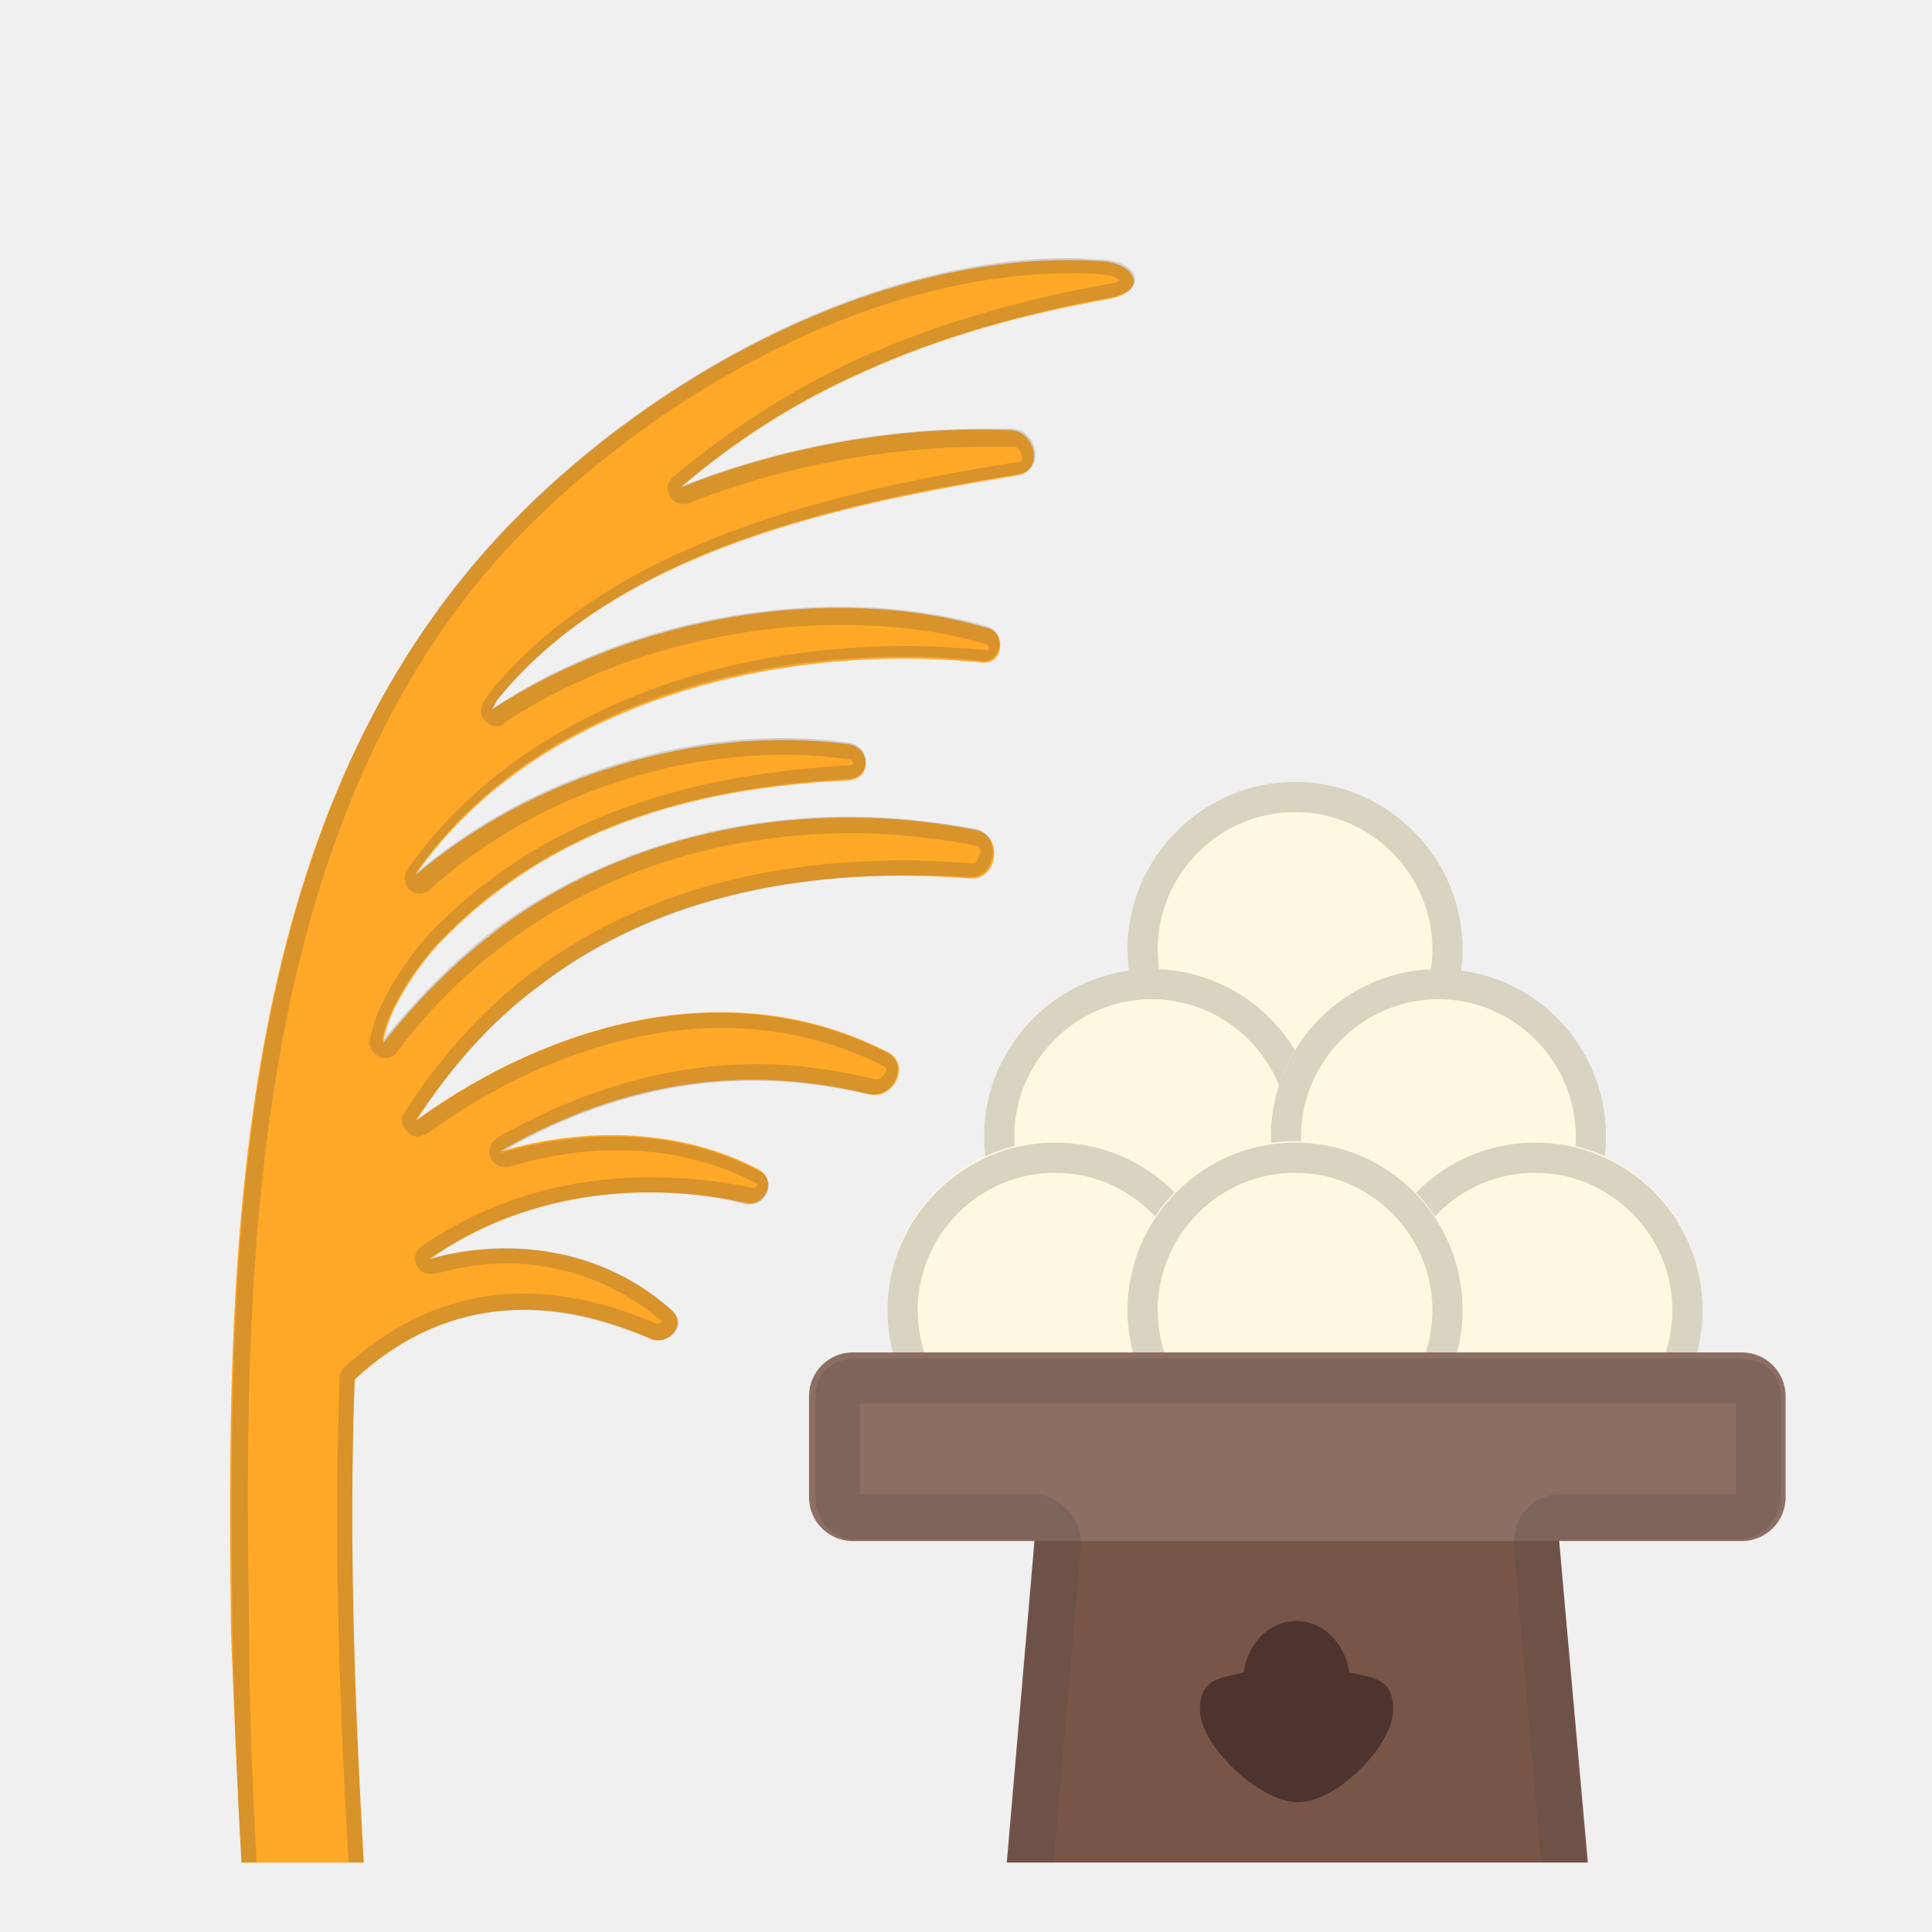
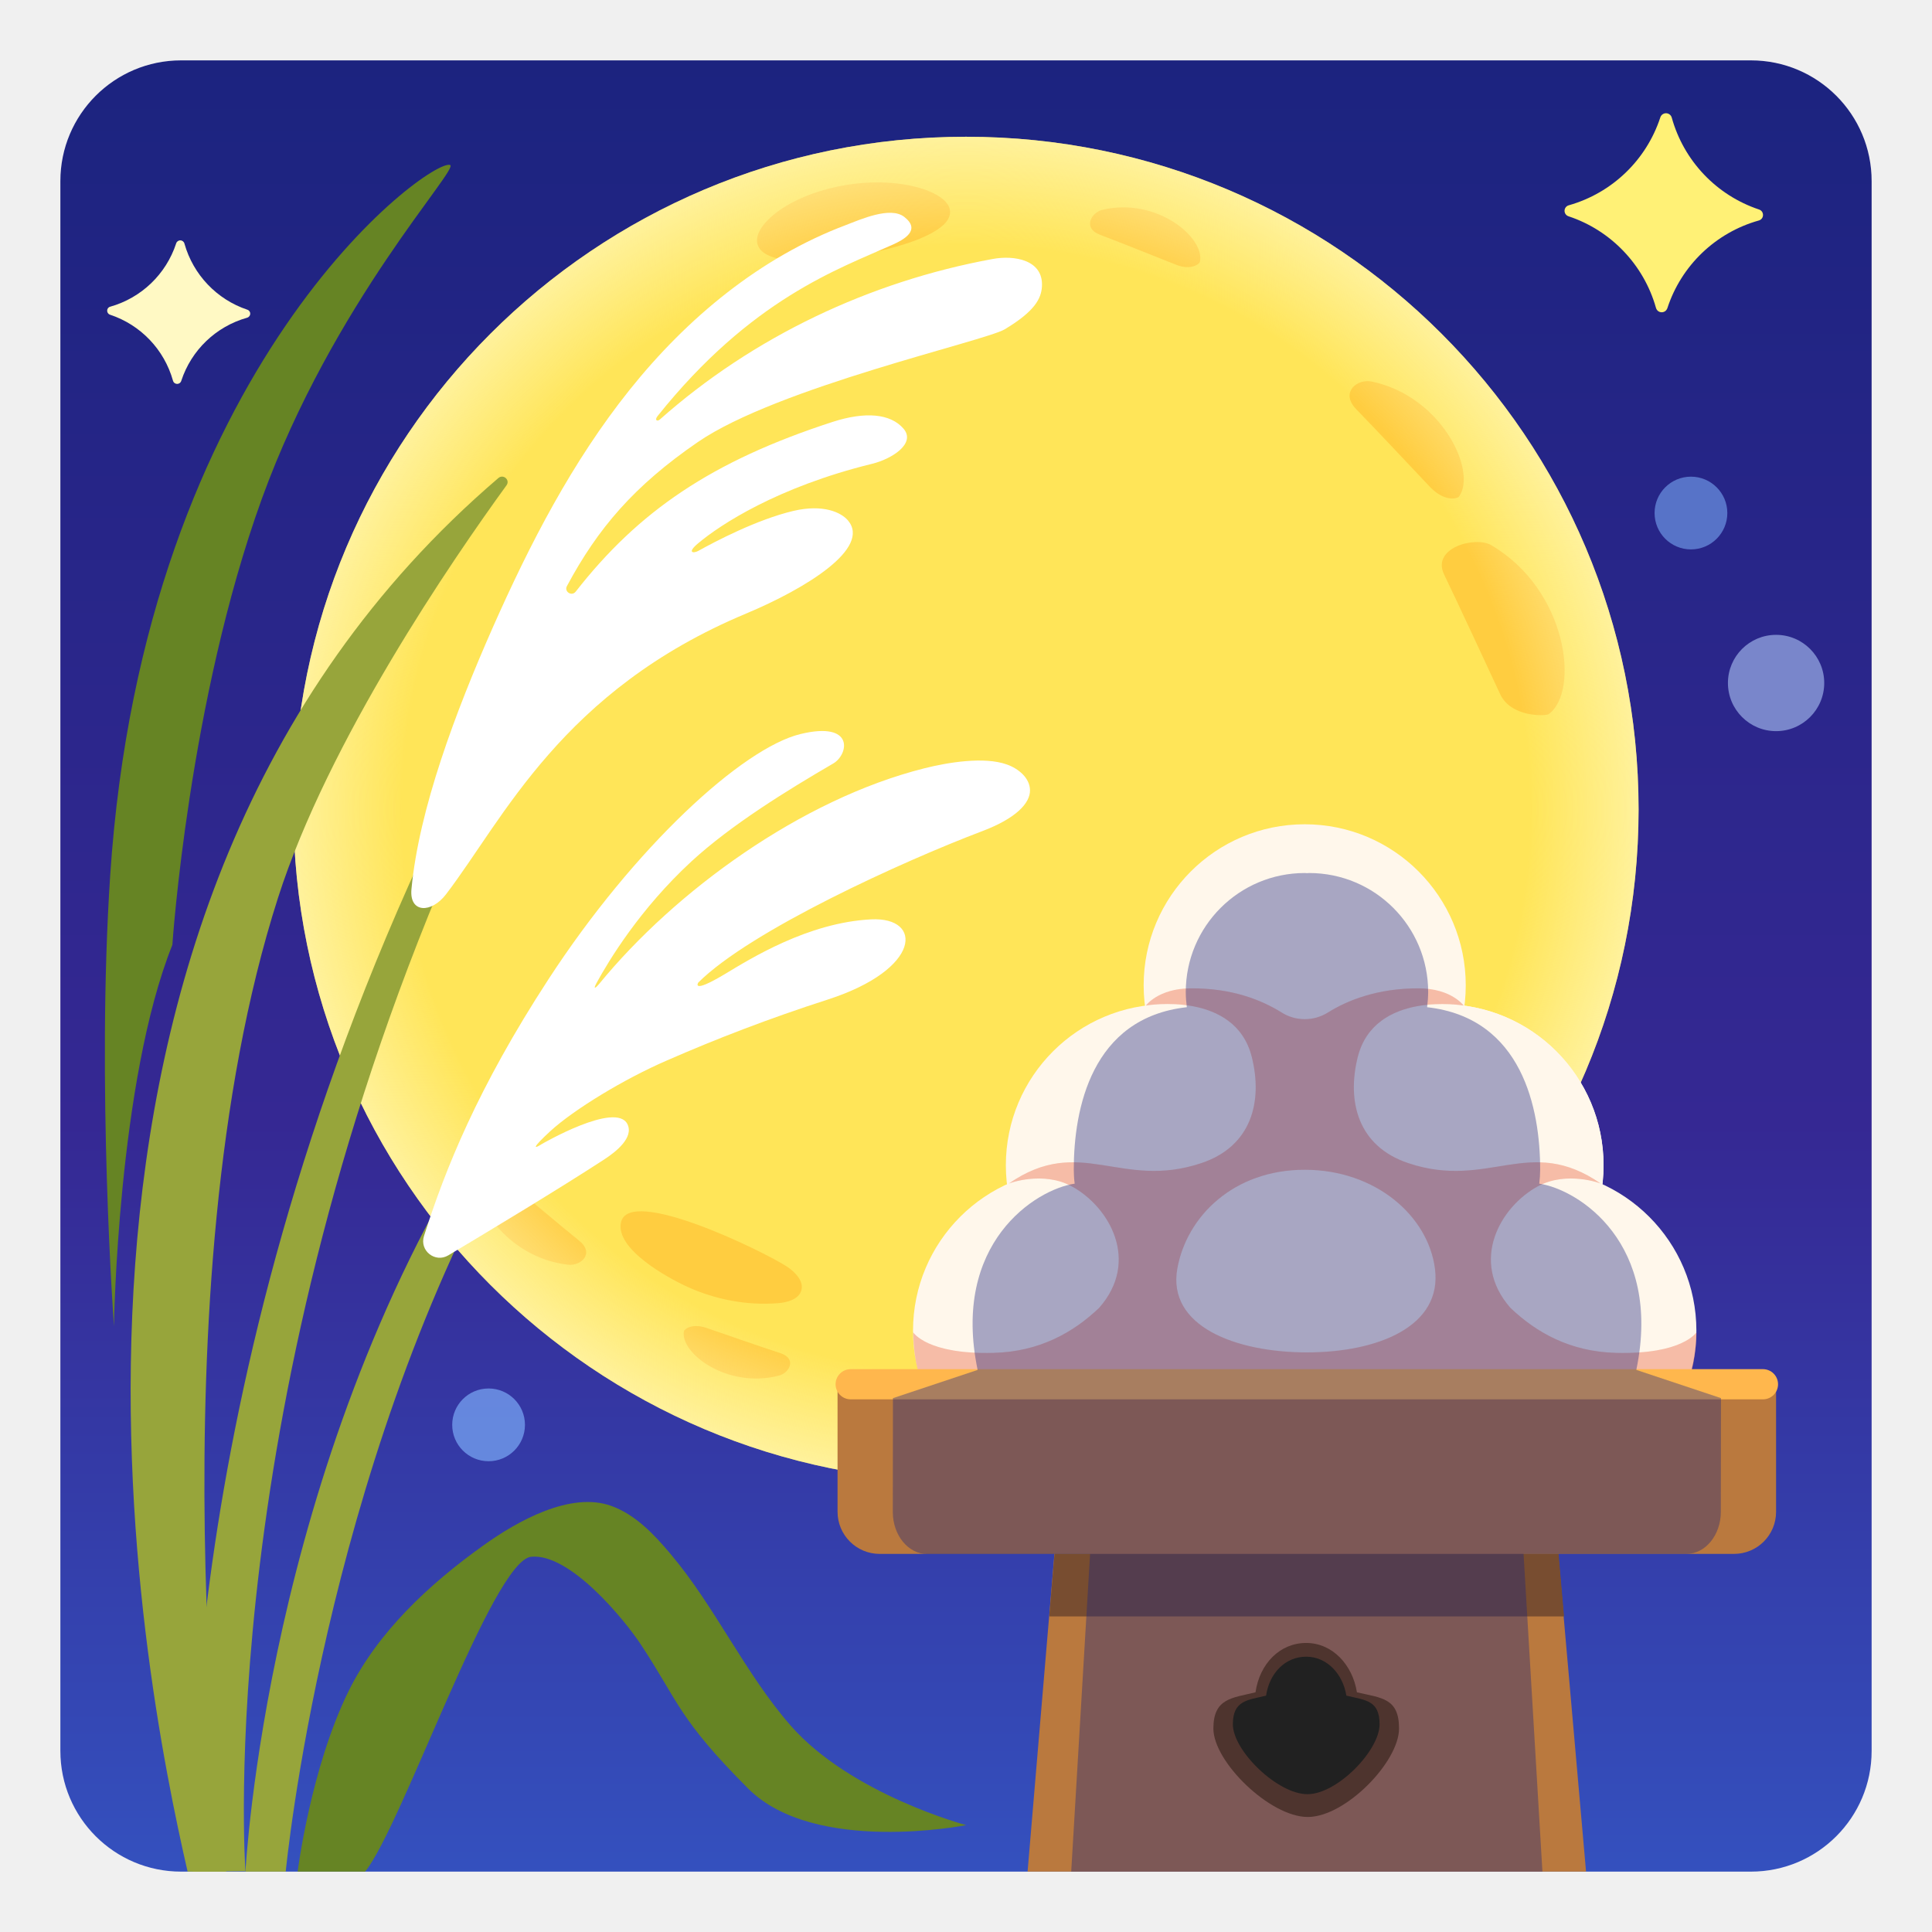
<svg xmlns="http://www.w3.org/2000/svg" viewBox="0 0 128 128" width="512px" height="512px">
-   <path fill="#795548" d="M105.2 123.4l-2.7-30.2H69.3l-2.6 30.2z" />
-   <circle cx="85.8" cy="62.9" r="11.1" fill="#fff8e1" />
-   <path d="M85.8 53.8c5 0 9.1 4.1 9.1 9.1S90.8 72 85.8 72s-9.1-4.1-9.1-9.1 4.1-9.1 9.1-9.1m0-2c-6.1 0-11.1 5-11.1 11.1S79.7 74 85.8 74s11.1-5 11.1-11.1-5-11.1-11.1-11.1z" fill="#424242" opacity=".2" />
-   <circle cx="76.3" cy="75.3" r="11.1" fill="#fff8e1" />
-   <path d="M76.3 66.2c5 0 9.1 4.1 9.1 9.1s-4.1 9.1-9.1 9.1-9.1-4.1-9.1-9.1 4.1-9.1 9.1-9.1m0-2c-6.1 0-11.1 5-11.1 11.1s5 11.1 11.1 11.1 11.1-5 11.1-11.1-5-11.1-11.1-11.1z" fill="#424242" opacity=".2" />
-   <circle cx="95.3" cy="75.3" r="11.1" fill="#fff8e1" />
-   <path d="M95.3 66.2c5 0 9.1 4.1 9.1 9.1s-4.1 9.1-9.1 9.1-9.1-4.1-9.1-9.1 4.1-9.1 9.1-9.1m0-2c-6.1 0-11.1 5-11.1 11.1s5 11.1 11.1 11.1 11.1-5 11.1-11.1-4.9-11.1-11.1-11.1z" fill="#424242" opacity=".2" />
-   <circle cx="69.9" cy="86.7" r="11.1" fill="#fff8e1" />
-   <circle cx="101.7" cy="86.7" r="11.1" fill="#fff8e1" />
-   <path d="M69.9 77.7c5 0 9.1 4.1 9.1 9.1s-4.1 9.1-9.1 9.1-9.1-4.1-9.1-9.1 4.1-9.1 9.1-9.1m0-2c-6.1 0-11.1 5-11.1 11.1s5 11.1 11.1 11.1S81 92.8 81 86.7s-5-11-11.1-11zM101.7 77.7c5 0 9.1 4.1 9.1 9.1s-4.1 9.1-9.1 9.1-9.1-4.1-9.1-9.1 4.1-9.1 9.1-9.1m0-2c-6.1 0-11.1 5-11.1 11.1s5 11.1 11.1 11.1 11.1-5 11.1-11.1c0-6.2-5-11.1-11.1-11.1z" fill="#424242" opacity=".2" />
-   <circle cx="85.8" cy="86.7" r="11.1" fill="#fff8e1" />
-   <path d="M85.8 77.7c5 0 9.1 4.1 9.1 9.1s-4.1 9.1-9.1 9.1-9.1-4.1-9.1-9.1 4.1-9.1 9.1-9.1m0-2c-6.1 0-11.1 5-11.1 11.1s5 11.1 11.1 11.1 11.1-5 11.1-11.1c0-6.2-5-11.1-11.1-11.1z" fill="#424242" opacity=".2" />
-   <path d="M115.4 102.1H56.5c-1.6 0-2.9-1.3-2.9-2.9v-6.7c0-1.6 1.3-2.9 2.9-2.9h58.9c1.6 0 2.9 1.3 2.9 2.9v6.7c0 1.6-1.3 2.9-2.9 2.9z" fill="#8d6e63" />
-   <path d="M56.8 102h11.8l-1.8 21.4h3l1.8-20.9c.1-.8-.2-1.8-.8-2.4-.6-.6-1.4-1.1-2.2-1.1H56.8c-.1 0 .2 0 .2-.1V93h58v5.9c0 .1.2.1.1.1h-11.8c-.8 0-1.6.4-2.2 1s-.8 1.6-.8 2.4l1.8 21h3l-1.8-21.4h11.8c1.7 0 2.9-1.3 2.9-3.1v-6.2c0-1.7-1.1-2.7-2.9-2.7H56.8C55 90 54 91 54 92.7v6.2c0 1.8 1 3.1 2.8 3.1z" fill="#424242" opacity=".2" />
-   <path d="M89.4 110.8c-.3-1.9-1.7-3.4-3.5-3.4s-3.2 1.4-3.5 3.4c-1.6.4-2.9.4-2.9 2.5 0 2.3 3.9 6.1 6.5 6.1s6.3-3.8 6.3-6.1c0-2.1-1.2-2.1-2.9-2.5z" fill="#4e342e" />
-   <path d="M16 123.4h8.1c-.6-10.6-1-21.4-.6-32 5.6-5.2 12.4-5.9 19.6-2.7 1.1.5 2.5-.9 1.4-1.9-4.5-4-10.5-4.9-16-3.4 6-4.2 13.7-5.3 20.9-3.7 1.3.3 2.1-1.5.9-2.2-5.1-2.7-11.4-2.9-17.2-1.2 7.4-4.3 15.6-6 24.5-3.8 1.6.4 2.8-2 1.2-2.8-10.3-5.3-22.2-2-31.2 4.5 2.2-3.4 4.8-6.4 8-8.8 8.1-6.3 18.6-8 28.7-7.2 1.8.1 2.2-2.8.4-3.2-11-2.2-23-.1-32 6.8-2.7 2.1-5.1 4.5-7.3 7.3V69c.3-2.1 2.3-5 3.7-6.5 7.2-7.5 16.5-10.3 27.1-10.8 1.6-.1 1.5-2.2 0-2.4-10-1.3-20.9 2.1-28.7 8.7 8-11.5 24.1-15.5 37.6-14.1 1.4.1 1.6-2 .3-2.3-10.3-3-23.3-.8-32.8 5.4 0-.1.1-.1.1-.2.1-.2.2-.4.3-.5 8-9.8 22.7-12.9 34.4-14.8 1.8-.3 1.2-2.9-.4-3-6.8-.3-14.7.9-21.9 3.8 3.6-3.1 7.7-5.7 12-7.6 5.2-2.4 10.8-3.9 16.4-4.9 2.6-.5 1.8-2.4-.6-2.5-15.5-1-32.6 9.2-42 20.7C15.2 57.1 15 84.6 15.3 108.1c.2 5 .4 10.1.7 15.3z" fill="#ffa726" />
-   <g opacity=".2">
-     <path d="M16 123.4h1c-.3-5.7-.5-10.7-.5-15.6-.3-21.1-.5-50.1 15.3-69.4 8.1-9.8 23.8-20.3 39.2-20.3.7 0 1.4 0 2 .1.6 0 1 .2 1.2.4-.1.1-.3.1-.7.2-6.2 1.1-11.8 2.8-16.7 5-4.3 2-8.4 4.6-12.2 7.8-.4.3-.5.9-.2 1.3.2.3.5.5.9.5.1 0 .2 0 .4-.1 6.1-2.4 13-3.7 19.6-3.7h1.9c.3 0 .5.4.5.7 0 .3-.1.3-.2.3-12.8 2-27 5.5-35 15.2 0 0 0 .1-.1.1l-.1.2c-.1.1-.1.2-.2.3 0 0 0 .1-.1.1v.1c-.2.4-.2.9.2 1.2.2.2.4.3.7.3.2 0 .4 0 .5-.2 6.3-4.2 14.5-6.5 22.4-6.5 3.4 0 6.6.4 9.6 1.3 0 0 .1 0 .1.1v.3c-1.8-.2-3.6-.3-5.4-.3-14.3 0-26.6 5.5-33.1 14.8-.3.4-.2 1 .1 1.3.2.2.4.3.7.3.2 0 .5-.1.6-.2 6.4-5.8 15.1-9 23.6-9 1.4 0 2.8.1 4.2.3.3 0 .3.2.3.3 0 0 0 .1-.2.1-12.3.7-21.1 4.2-27.8 11.1-1.3 1.4-3.6 4.6-4 7.1-.1.5.2.9.6 1.1.1.1.3.1.4.1.3 0 .6-.1.8-.4 2.1-2.8 4.5-5.2 7.1-7.1 6.3-4.8 14.4-7.4 23-7.4 2.8 0 5.5.3 8.2.8.4.1.4.5.3.6 0 0-.1.6-.5.6-1.6-.1-3-.2-4.4-.2-10.1 0-18.5 2.6-25 7.6-3.1 2.4-5.9 5.5-8.2 9.1-.3.4-.2.9.2 1.3.2.2.4.3.7.3.2 0 .4-.1.6-.2 6.2-4.5 13.1-7 19.6-7 3.8 0 7.4.9 10.6 2.5.2.1.3.2.2.4-.1.2-.3.5-.6.5H58c-2.6-.6-5.2-1-7.8-1-5.9 0-11.7 1.7-17.3 4.9-.4.3-.6.8-.4 1.3.2.4.5.6.9.6h.3c2.4-.7 4.8-1.1 7.2-1.1 3.4 0 6.6.8 9.2 2.2h.1s0 .1-.1.2c0 0-.1.1-.2.1-2.4-.5-4.7-.7-6.9-.7-5.6 0-10.8 1.6-15.1 4.6-.4.3-.5.8-.3 1.2.2.4.5.6.9.6h.3c1.5-.4 3.1-.7 4.7-.7 3.9 0 7.5 1.4 10.3 3.8h.1c0 .1-.2.2-.3.2h-.1c-3-1.3-6-2-8.8-2-4.4 0-8.4 1.7-11.9 4.9-.2.2-.3.4-.3.7-.4 11 0 22.1.6 32.1h1c-.6-10.6-1-21.4-.6-32 3.4-3.2 7.2-4.6 11.2-4.6 2.7 0 5.5.7 8.4 1.9.2.1.3.1.5.1 1 0 1.9-1.1.9-2-3.1-2.8-7-4.1-11-4.1-1.7 0-3.4.2-5 .7 4.2-3 9.3-4.4 14.5-4.4 2.2 0 4.3.2 6.4.8h.3c1.1 0 1.8-1.6.6-2.2-3-1.6-6.3-2.3-9.7-2.3-2.5 0-5 .4-7.5 1.1 5.2-3 10.8-4.8 16.8-4.8 2.5 0 5 .3 7.6.9h.4c1.4 0 2.3-2.1.8-2.8-3.6-1.8-7.3-2.6-11.1-2.6-7.1 0-14.2 2.9-20.1 7.2 2.2-3.3 4.8-6.4 8-8.8C42.6 60 51.3 58 60 58c1.4 0 2.8 0 4.2.1h.1c1.7 0 2.1-2.8.3-3.2-2.8-.5-5.6-.8-8.4-.8-8.4 0-16.8 2.5-23.6 7.6-2.7 2.1-5.1 4.6-7.3 7.3.3-2.1 2.3-5 3.8-6.6 7.2-7.5 16.5-10.2 27.1-10.8 1.6-.1 1.5-2.2 0-2.4-1.4-.2-2.9-.3-4.3-.3-8.7 0-17.7 3.3-24.4 9 7-10.1 20.1-14.4 32.3-14.4 1.8 0 3.6.1 5.3.3h.1c1.2 0 1.4-2 .2-2.3-3.1-.9-6.4-1.3-9.8-1.3-8 0-16.3 2.3-22.9 6.7 0-.1.1-.1.1-.2.1-.2.2-.4.3-.5 8-9.8 22.7-12.9 34.4-14.8 1.8-.3 1.2-2.9-.4-3h-2c-6.3 0-13.4 1.2-19.9 3.8 3.6-3.1 7.7-5.7 12-7.6 5.2-2.3 10.8-3.9 16.4-4.9 2.6-.5 1.8-2.4-.6-2.5-.7 0-1.4-.1-2.1-.1C56 17.1 40 26.9 31 37.8c-15.7 19.1-15.9 46.6-15.6 70.1.1 5.2.3 10.3.6 15.5z" fill="#424242" />
+   <linearGradient id="a" gradientUnits="userSpaceOnUse" x1="64" y1="155.558" x2="64" y2="-.244">
+     <stop offset=".043" stop-color="#3367d6" />
+     <stop offset=".279" stop-color="#3446b3" />
+     <stop offset=".521" stop-color="#352893" />
+     <stop offset="1" stop-color="#1a237e" />
+   </linearGradient>
+   <path d="M116 124H12c-4.42 0-8-3.58-8-8V12c0-4.42 3.58-8 8-8h104c4.42 0 8 3.58 8 8v104c0 4.42-3.58 8-8 8z" fill="url(#a)" />
+   <g fill-rule="evenodd" clip-rule="evenodd">
+     <path d="M116.54 13.88a8.94 8.94 0 0 1-5.78-6.08.395.395 0 0 0-.76-.02 8.948 8.948 0 0 1-6.06 5.82.38.38 0 0 0-.02.73c2.81.93 4.99 3.22 5.79 6.06.11.39.63.4.76.02.92-2.82 3.2-5 6.05-5.8.37-.1.38-.61.02-.73z" fill="#fff176" />
+     <path d="M16.39 20.52a6.466 6.466 0 0 1-4.17-4.38.285.285 0 0 0-.55-.01 6.44 6.44 0 0 1-4.37 4.19c-.26.07-.27.44-.01.53a6.43 6.43 0 0 1 4.17 4.37c.08.28.46.29.55.01a6.41 6.41 0 0 1 4.36-4.18c.27-.08.28-.44.02-.53z" fill="#fff9c4" />
+     <circle cx="117.67" cy="45.25" r="3.19" fill="#7986cb" />
+     <circle cx="112.03" cy="33.99" r="2.41" opacity=".58" fill="#7baaf7" />
+     <circle cx="32.37" cy="94.4" r="2.41" opacity=".7" fill="#7baaf7" />
  </g>
+   <path d="M98.01-.06h.14M98.01-.06h.14" fill="none" />
+   <circle cx="64" cy="53.62" r="44.56" fill="#ffe558" />
+   <path d="M62.94 13.95c.15 1.29-2.65 2.34-6.02 2.95-3.37.61-6.25.57-6.71-.65-.46-1.22 1.92-3.28 5.6-3.95 3.67-.68 6.98.36 7.13 1.65zM31.96 77.93c.08-.14.82-.38 1.73.38s3.6 3.02 4.67 3.88c1.07.86.12 1.7-.73 1.6-4.11-.47-6.56-4.38-5.67-5.86zM45.31 88.2c.03-.14.54-.55 1.5-.22.96.33 3.78 1.31 4.89 1.67 1.11.36.61 1.31-.1 1.49-3.42.88-6.55-1.49-6.29-2.94zM52.13 83.91c.57.38 1.16.99.95 1.62-.2.57-.93.76-1.55.81-2.05.16-4.14-.24-6-1.09-1.31-.6-4.75-2.49-4.39-4.25.49-2.49 9.53 1.95 10.99 2.91zM102.61 47.31c-.19.14-2.5.23-3.22-1.32s-2.85-6.14-3.71-7.92c-.87-1.78 2.07-2.57 3.12-1.95 5.06 2.97 5.87 9.68 3.81 11.19zM96.67 32.89c-.11.16-.98.37-1.93-.63s-3.75-3.99-4.87-5.13c-1.12-1.14.06-2.06 1.02-1.85 4.64.98 6.97 5.93 5.78 7.61zM79.5 17.34c-.03.15-.59.59-1.58.2-.99-.39-3.9-1.56-5.05-1.99-1.15-.43-.58-1.47.17-1.65 3.62-.85 6.8 1.86 6.46 3.44z" fill="#ffcd40" />
+   <radialGradient id="b" cx="64" cy="53.616" r="49.253" gradientUnits="userSpaceOnUse">
+     <stop offset=".758" stop-color="#fff9c4" stop-opacity="0" />
+     <stop offset=".992" stop-color="#fff9c4" />
+   </radialGradient>
+   <circle cx="64" cy="53.62" r="44.56" fill="url(#b)" />
+   <g>
+     <path fill="#ba793e" d="M105.08 124l-2.6-29.6h-31.9l-2.5 29.6z" />
+     <path fill="#784d30" d="M69.52 107.08h34.08l-.87-9.95H70.36z" />
+     <path fill="#784d30" d="M69.54 107.08h34.08l-.87-9.95H70.38z" />
+     <circle cx="86.44" cy="65.28" r="10.67" fill="#fff7eb" />
+     <circle cx="77.31" cy="77.2" r="10.67" fill="#fff7eb" />
+     <radialGradient id="c" cx="95.572" cy="77.2" r="10.667" gradientUnits="userSpaceOnUse">
+       <stop offset=".536" stop-color="#fcebcd" />
+       <stop offset=".718" stop-color="#fdf1d7" />
+       <stop offset="1" stop-color="#fff8e1" />
+     </radialGradient>
+     <circle cx="95.57" cy="77.2" r="10.67" fill="url(#c)" />
+     <circle cx="95.57" cy="77.2" r="10.67" fill="#fff7eb" />
+     <circle cx="71.16" cy="88.16" r="10.67" fill="#fff7eb" />
+     <circle cx="101.72" cy="88.16" r="10.67" fill="#fff7eb" />
+     <circle cx="86.44" cy="88.16" r="10.67" fill="#fff7eb" />
+     <path d="M107.05 89.63c-3.04-.08-5.28-1.36-6.98-2.98-2.73-3.11-.67-6.7 1.81-8.05 1.93-1.05 4.17-.19 4.17-.19-4.73-3.27-7.4.44-12.75-1.35-3.35-1.12-4.07-4.1-3.35-7.01 1.1-4.45 7.02-3.43 7.02-3.43s-.81-1.13-2.97-1.14c-2.74-.01-4.72.79-6.02 1.6-.94.59-2.13.59-3.07 0-1.31-.82-3.28-1.62-6.02-1.6-2.16.01-2.97 1.14-2.97 1.14s5.92-1.03 7.02 3.43c.72 2.91 0 5.89-3.35 7.01-5.35 1.79-8.02-1.92-12.75 1.35 0 0 2.24-.86 4.17.19 2.48 1.35 4.55 4.94 1.81 8.05-1.7 1.62-3.94 2.9-6.98 2.98-4.43.12-5.34-1.36-5.34-1.36.05 2.27.61 3.44.61 3.44h50.68s.56-1.17.61-3.44c-.01 0-.92 1.48-5.35 1.36zm-20.46-.03c-4.72 0-9.27-1.73-8.59-5.55.62-3.46 3.73-6.55 8.44-6.55s8.18 3.07 8.63 6.55c.5 3.82-3.77 5.55-8.48 5.55z" opacity=".26" fill="#ea7554" />
+     <path d="M107.05 89.63c-3.04-.08-5.28-1.36-6.98-2.98-2.73-3.11-.67-6.7 1.81-8.05 1.93-1.05 4.17-.19 4.17-.19-4.73-3.27-7.4.44-12.75-1.35-3.35-1.12-4.07-4.1-3.35-7.01 1.1-4.45 7.02-3.43 7.02-3.43s-.81-1.13-2.97-1.14c-2.74-.01-4.72.79-6.02 1.6-.94.59-2.13.59-3.07 0-1.31-.82-3.28-1.62-6.02-1.6-2.16.01-2.97 1.14-2.97 1.14s5.92-1.03 7.02 3.43c.72 2.91 0 5.89-3.35 7.01-5.35 1.79-8.02-1.92-12.75 1.35 0 0 2.24-.86 4.17.19 2.48 1.35 4.55 4.94 1.81 8.05-1.7 1.62-3.94 2.9-6.98 2.98-4.43.12-5.34-1.36-5.34-1.36.05 2.27.61 3.44.61 3.44h50.68s.56-1.17.61-3.44c-.01 0-.92 1.48-5.35 1.36zm-20.46-.03c-4.72 0-9.27-1.73-8.59-5.55.62-3.46 3.73-6.55 8.44-6.55s8.18 3.07 8.63 6.55c.5 3.82-3.77 5.55-8.48 5.55z" opacity=".26" fill="#ea7554" />
+     <path d="M114.88 102.95h-56.6c-1.54 0-2.79-1.25-2.79-2.79v-8.45h62.18v8.45c0 1.55-1.25 2.79-2.79 2.79z" fill="#ba793e" />
+     <path fill="none" stroke="#ffb74d" stroke-width="2" stroke-linecap="round" stroke-miterlimit="10" d="M56.36 91.71h60.44" />
+     <path d="M114.02 92.63l-5.61-1.87c1.75-8.4-3.84-11.96-6.43-12.34.04-.31.06-.62.06-.93 0-3.99-1.16-10.05-7.49-10.76.04-.33.07-.66.07-1 0-4.36-3.53-7.89-7.89-7.89-.05 0-.1.01-.14.01-.05 0-.1-.01-.14-.01-4.36 0-7.89 3.53-7.89 7.89 0 .34.03.67.07 1-6.33.7-7.49 6.76-7.49 10.76 0 .32.02.63.06.93-2.59.38-8.18 3.94-6.43 12.34l-5.61 1.87-.01 7.54c0 1.54 1.02 2.79 2.28 2.79h10.79L70.97 124h31.22l-1.25-21.05h10.79c1.26 0 2.28-1.25 2.28-2.79l.01-7.53z" opacity=".38" fill="#1a237e" />
+     <path d="M89.9 112.12c-.29-1.83-1.63-3.27-3.36-3.27s-3.08 1.35-3.36 3.27c-1.54.38-2.79.38-2.79 2.4 0 2.21 3.75 5.86 6.25 5.86s6.05-3.65 6.05-5.86c0-2.02-1.15-2.02-2.79-2.4z" fill="#4e342e" />
+     <path d="M89.2 112.34c-.23-1.44-1.29-2.58-2.66-2.58s-2.43 1.06-2.66 2.58c-1.21.3-2.2.3-2.2 1.9 0 1.75 2.96 4.63 4.94 4.63 1.97 0 4.78-2.89 4.78-4.63 0-1.59-.91-1.59-2.2-1.9z" fill="#212121" />
+   </g>
+   <g>
+     <path d="M12.76 124c-.02-.34-1.81-31.36 15.94-68.89l1.88.34c-16.51 37.35-14.34 68.18-14.32 68.52l-3.5.03z" fill="#97a53b" />
+   </g>
+   <g>
+     <path d="M18.93 124h-2.67c.03-.28 1.37-26.67 15.65-49.13l1.71 1.08C21.45 97.75 18.96 123.73 18.93 124z" fill="#97a53b" />
+   </g>
+   <path d="M31.98 102.42c2.32-1.67 5.83-3.62 8.52-2.65 1.6.58 2.83 1.88 3.93 3.19 2.94 3.48 4.94 7.92 7.94 11.35 3.99 4.57 11.64 6.61 11.64 6.61s-10.03 1.99-14.44-2.42c-4.64-4.65-4.63-5.79-7.1-9.53-1.1-1.67-4.72-6.09-7.28-5.83-2.56.26-8.57 17.87-11 20.86h-4.47s.86-6.85 3.37-11.95c1.94-3.93 5.32-7.07 8.89-9.63z" fill="#668424" />
+   <path d="M12.43 124h2.56s-4.94-38.43 3.43-64.52c3.34-10.42 11.53-22.36 15.14-27.33.25-.35-.21-.76-.54-.48C-.71 60.52 9.44 110.96 12.43 124z" fill="#97a53b" />
+   <path d="M7.3 58.01c-.92 13.84.25 29.86.25 29.86s.24-16.21 3.87-25.27c0 0 1.07-16.14 5.93-29.56 4.71-12.99 13.11-21.88 12.47-22.11-1.3-.48-20.28 13.2-22.52 47.08z" fill="#668424" />
+   <path d="M56.07 14.9c-5.7 2.14-10.55 6.17-14.35 10.92-3.8 4.75-6.62 10.21-9.08 15.77-2.45 5.55-4.89 12.03-5.38 17.32-.15 1.6 1.32 1.61 2.29.34 3.82-5 7.66-13.49 19.88-18.6 4.01-1.68 8.29-4.34 6.75-6.17-.44-.52-1.62-1.1-3.62-.63-2.41.57-5.19 2.03-6.3 2.65-.31.17-.78.14 0-.51 1.45-1.22 5.24-3.72 11.51-5.26 1.32-.32 2.93-1.35 2.09-2.33-.87-1.01-2.55-1.14-4.69-.45-8.05 2.61-12.88 5.94-17.03 11.25-.26.33-.78 0-.58-.37 2.05-3.83 4.45-6.64 8.67-9.54 5.28-3.63 19.02-6.69 20.33-7.47 2.01-1.2 2.42-2.05 2.47-2.82.12-1.79-1.84-2.11-3.27-1.84-8.13 1.49-15.86 5.15-22.04 10.63-.17.15-.38.06-.15-.23 6.21-7.76 11.96-9.73 15.55-11.34.76-.34 1.92-.97.79-1.85-.92-.72-2.92.18-3.84.53zM29.7 83.17c-.87.52-1.92-.31-1.61-1.28 1.4-4.4 3.55-9.8 8.24-17 5.7-8.76 12.86-15.33 16.71-16.26 3.6-.87 3.18 1.36 2.17 1.95-3.09 1.8-6.77 4.07-9.4 6.49-3.42 3.16-5.47 6.56-6.29 8.06-.27.5-.01.29.19.04 5.02-6.13 13.37-12.22 21.54-14.27 1.55-.39 3.96-.79 5.46-.25.76.27 1.51.88 1.53 1.69.02.87-.93 1.88-3.15 2.72-5.23 1.98-15.39 6.6-18.83 10.04 0 0-.49.78 1.74-.55 1.68-1.01 5.52-3.43 9.72-3.64 3.44-.17 3.35 3.3-2.87 5.31-3.91 1.26-7.4 2.61-10.67 4.04-2.84 1.23-6.16 3.25-7.73 4.69-1.22 1.13-1.1 1.2-.56.85 0 0 4.92-2.86 5.68-1.32.43.88-.74 1.82-1.56 2.35-2.98 1.94-7.53 4.68-10.31 6.34z" fill="#fff" />
</svg>
